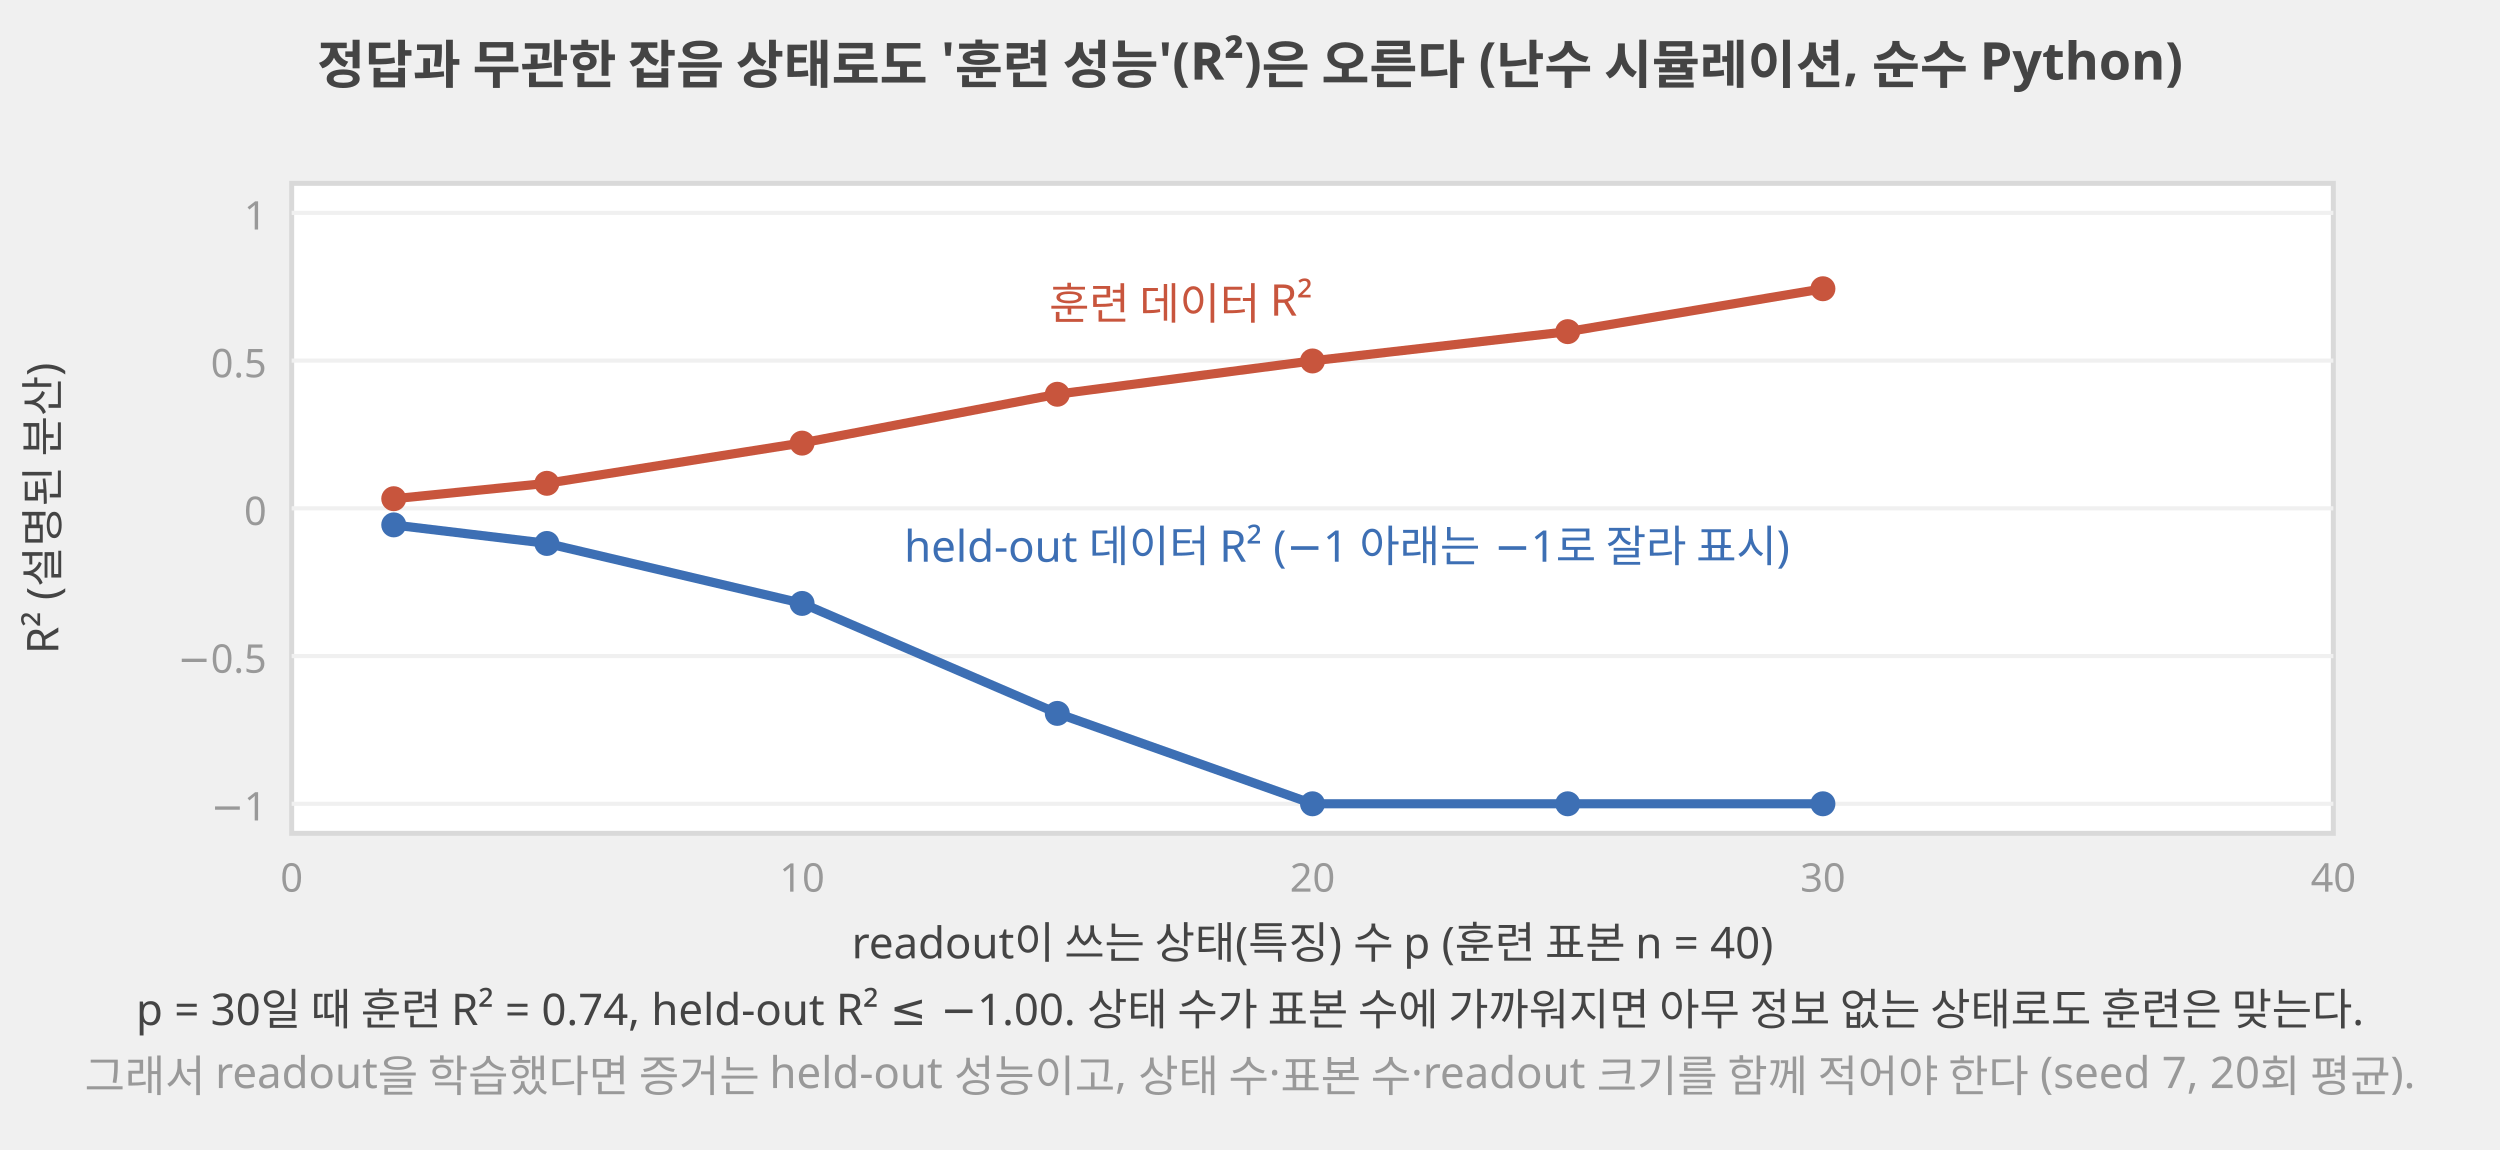
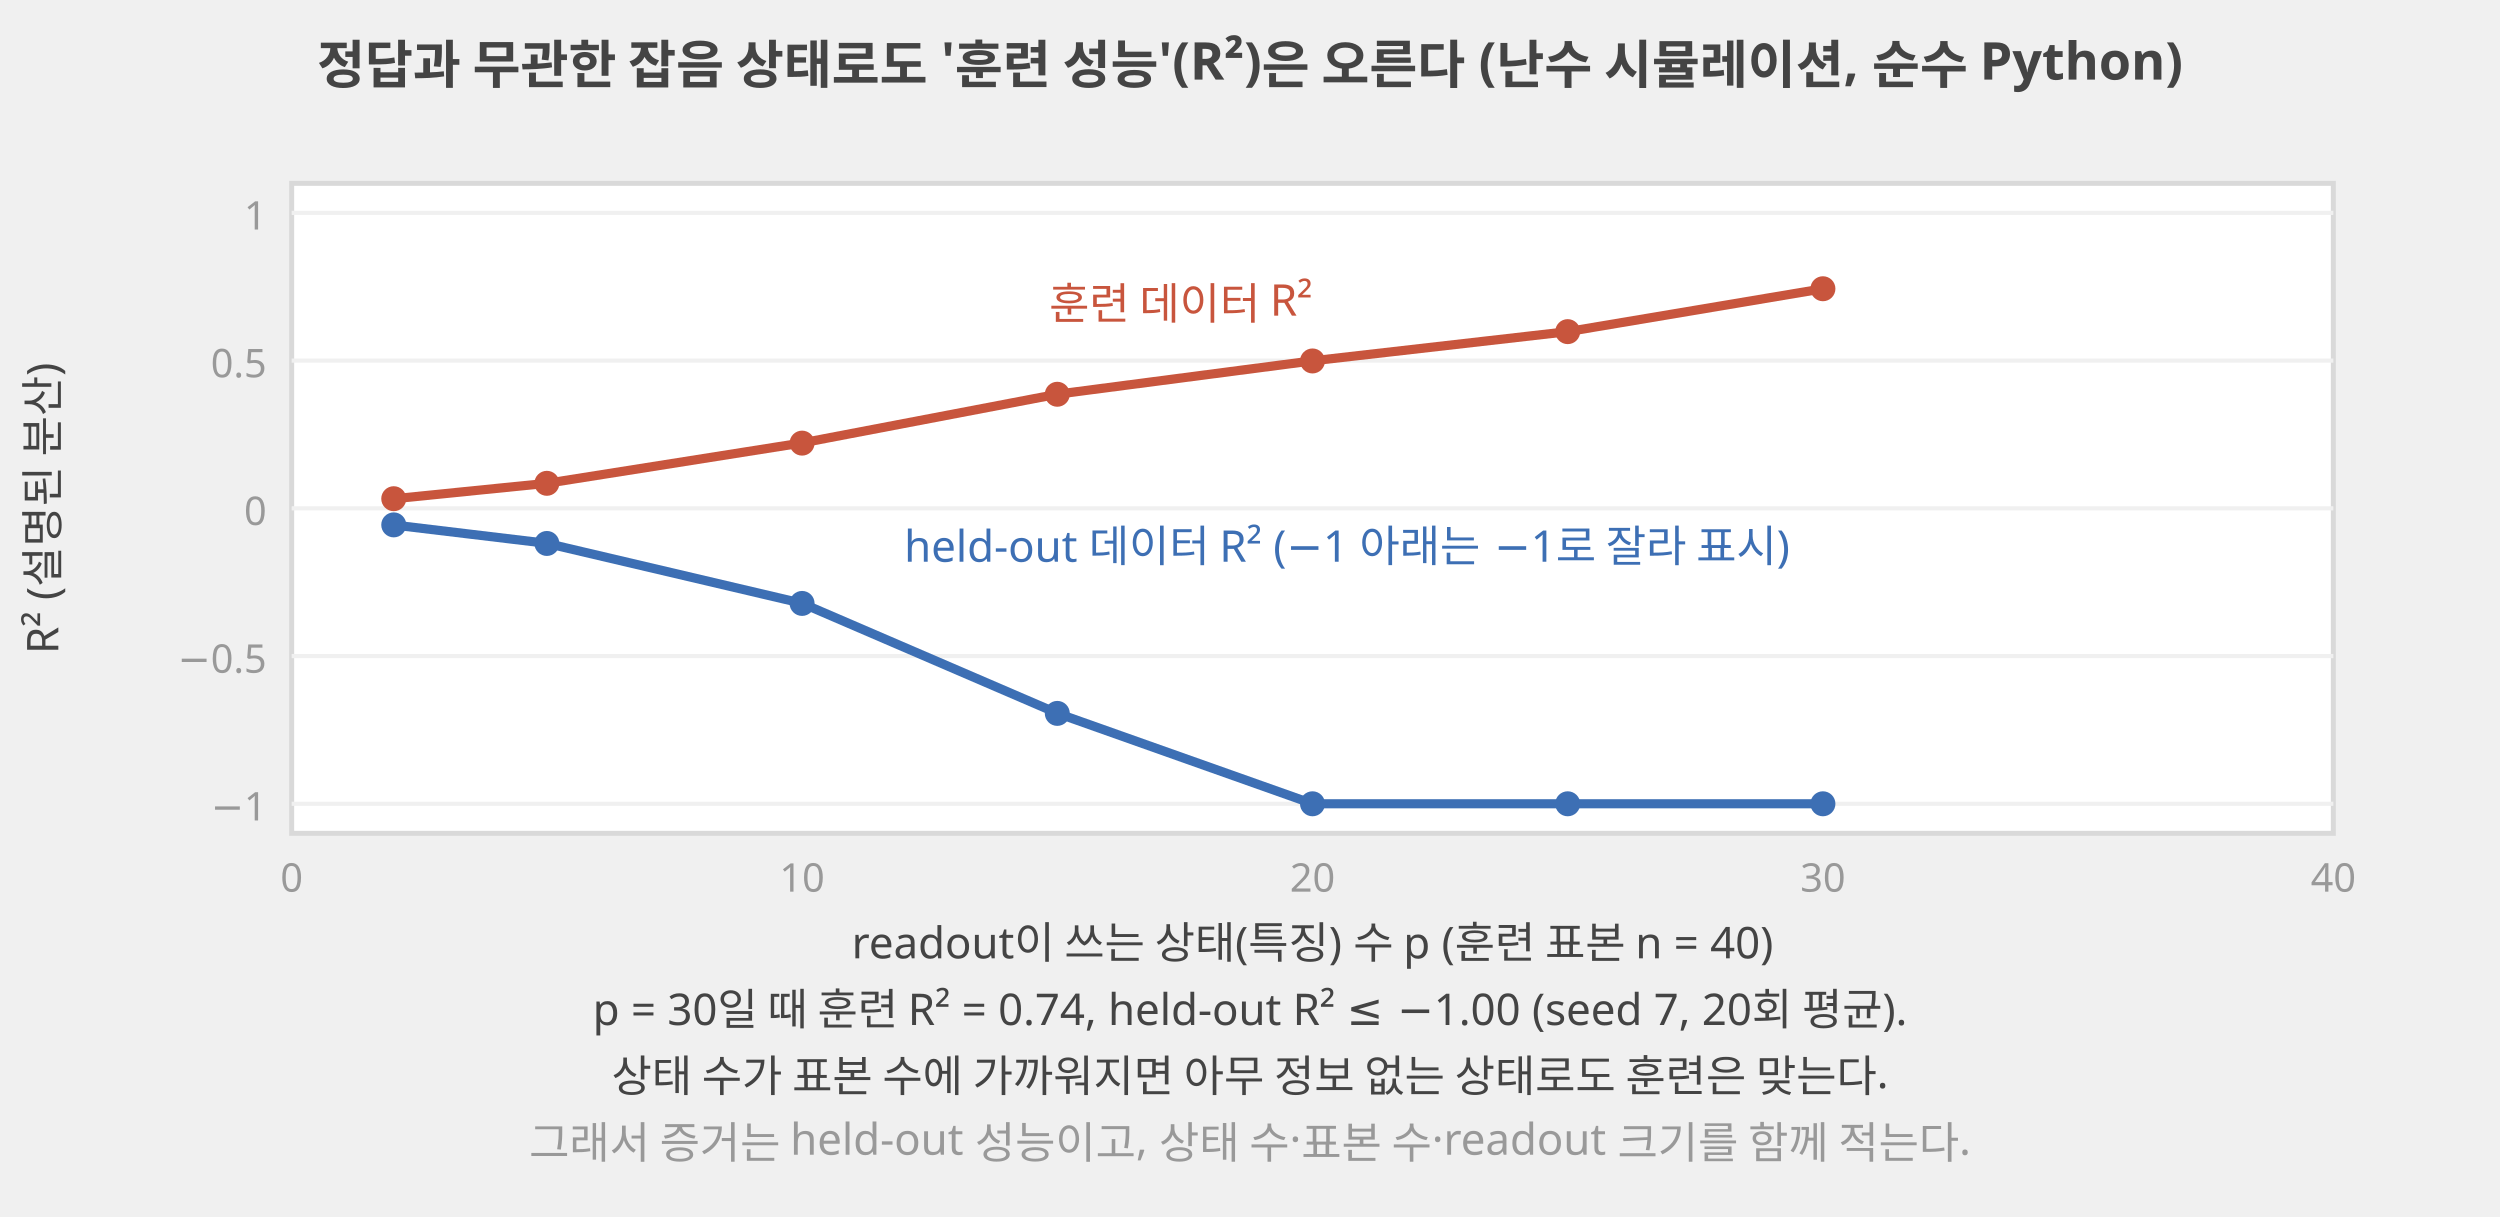
- <svg xmlns="http://www.w3.org/2000/svg" viewBox="0 0 600 276" width="100%" font-family="Noto Sans KR, Malgun Gothic, sans-serif" font-size="13" fill="#444">
+ <svg xmlns="http://www.w3.org/2000/svg" viewBox="0 0 600 292" width="100%" font-family="Noto Sans KR, Malgun Gothic, sans-serif" font-size="13" fill="#444">
  <defs>
    <marker id="arr" viewBox="0 0 10 10" refX="9" refY="5" markerWidth="7" markerHeight="7" orient="auto-start-reverse">
      <path d="M0,0 L10,5 L0,10 z" fill="#444" />
    </marker>
  </defs>
  <text x="300" y="20" font-size="12.5" fill="#444" text-anchor="middle" font-weight="bold">정답과 무관한 잡음 상태로도 '훈련 성능'(R²)은 오른다 (난수 시뮬레이션, 순수 Python)</text>
  <rect x="70" y="44" width="490" height="156" rx="0" fill="#fff" stroke="#d9d9d9" stroke-width="1.2" />
  <line x1="70" y1="192.909" x2="560" y2="192.909" stroke="#f0f0f0" stroke-width="1" />
  <text x="64" y="196.909" font-size="9.5" fill="#999" text-anchor="end" font-weight="normal">−1</text>
  <line x1="70" y1="157.455" x2="560" y2="157.455" stroke="#f0f0f0" stroke-width="1" />
  <text x="64" y="161.455" font-size="9.5" fill="#999" text-anchor="end" font-weight="normal">−0.5</text>
  <line x1="70" y1="122.0" x2="560" y2="122.0" stroke="#f0f0f0" stroke-width="1" />
  <text x="64" y="126.0" font-size="9.5" fill="#999" text-anchor="end" font-weight="normal">0</text>
  <line x1="70" y1="86.545" x2="560" y2="86.545" stroke="#f0f0f0" stroke-width="1" />
  <text x="64" y="90.545" font-size="9.5" fill="#999" text-anchor="end" font-weight="normal">0.5</text>
  <line x1="70" y1="51.091" x2="560" y2="51.091" stroke="#f0f0f0" stroke-width="1" />
  <text x="64" y="55.091" font-size="9.5" fill="#999" text-anchor="end" font-weight="normal">1</text>
  <text x="70.0" y="214" font-size="9.5" fill="#999" text-anchor="middle" font-weight="normal">0</text>
  <text x="192.5" y="214" font-size="9.5" fill="#999" text-anchor="middle" font-weight="normal">10</text>
  <text x="315.0" y="214" font-size="9.5" fill="#999" text-anchor="middle" font-weight="normal">20</text>
  <text x="437.5" y="214" font-size="9.5" fill="#999" text-anchor="middle" font-weight="normal">30</text>
  <text x="560.0" y="214" font-size="9.5" fill="#999" text-anchor="middle" font-weight="normal">40</text>
  <text x="315.0" y="230" font-size="10.5" fill="#444" text-anchor="middle" font-weight="normal">readout이 쓰는 상태(특징) 수 p  (훈련 표본 n = 40)</text>
  <text x="14" y="122.0" font-size="10.5" fill="#444" text-anchor="middle" font-weight="normal" transform="rotate(-90 14 122.0)">R² (설명된 분산)</text>
  <polyline points="94.5,119.7 131.2,116.0 192.5,106.3 253.8,94.6 315.0,86.6 376.2,79.6 437.5,69.3" fill="none" stroke="#c8553d" stroke-width="2.2" stroke-linejoin="round" />
  <polyline points="94.5,126.0 131.2,130.4 192.5,144.8 253.8,171.2 315.0,192.9 376.2,192.9 437.5,192.9" fill="none" stroke="#3d6fb4" stroke-width="2.2" stroke-linejoin="round" />
  <circle cx="94.5" cy="119.69" r="3" fill="#c8553d" />
  <circle cx="94.5" cy="125.971" r="3" fill="#3d6fb4" />
  <circle cx="131.25" cy="115.996" r="3" fill="#c8553d" />
  <circle cx="131.25" cy="130.431" r="3" fill="#3d6fb4" />
  <circle cx="192.5" cy="106.35" r="3" fill="#c8553d" />
  <circle cx="192.5" cy="144.823" r="3" fill="#3d6fb4" />
  <circle cx="253.75" cy="94.624" r="3" fill="#c8553d" />
  <circle cx="253.75" cy="171.215" r="3" fill="#3d6fb4" />
  <circle cx="315.0" cy="86.631" r="3" fill="#c8553d" />
  <circle cx="315.0" cy="192.909" r="3" fill="#3d6fb4" />
  <circle cx="376.25" cy="79.593" r="3" fill="#c8553d" />
  <circle cx="376.25" cy="192.909" r="3" fill="#3d6fb4" />
  <circle cx="437.5" cy="69.298" r="3" fill="#c8553d" />
  <circle cx="437.5" cy="192.909" r="3" fill="#3d6fb4" />
  <text x="315.0" y="76.631" font-size="10.5" fill="#c8553d" text-anchor="end" font-weight="normal" stroke="#fff" stroke-width="4" paint-order="stroke" stroke-linejoin="round">훈련 데이터 R²</text>
  <text x="217.0" y="134.823" font-size="10.5" fill="#3d6fb4" text-anchor="start" font-weight="normal" stroke="#fff" stroke-width="4" paint-order="stroke" stroke-linejoin="round">held-out 데이터 R² (−1 아래는 −1로 잘라 표시)</text>
-   <text x="300" y="246" font-size="10.5" fill="#444" text-anchor="middle" font-weight="normal">p = 30일 때 훈련 R² = 0.74, held-out R² ≤ −1.00. 상태 수가 표본 수에 가까워지면 아무 정보 없는 상태로도 훈련은 맞는다.</text>
-   <text x="300" y="262" font-size="10.5" fill="#999" text-anchor="middle" font-weight="normal">그래서 readout을 학습했다면 증거는 held-out 성능이고, 상태 수·표본 수·readout 크기를 함께 적어야 한다 (seed 7, 20회 평균).</text>
+   <text x="300" y="246" font-size="10.5" fill="#444" text-anchor="middle" font-weight="normal">p = 30일 때 훈련 R² = 0.74, held-out R² ≤ −1.00 (seed 7, 20회 평균).</text>
+   <text x="300" y="262" font-size="10.5" fill="#444" text-anchor="middle" font-weight="normal">상태 수가 표본 수에 가까워지면 아무 정보 없는 상태로도 훈련은 맞는다.</text>
+   <text x="300" y="278" font-size="10.5" fill="#999" text-anchor="middle" font-weight="normal">그래서 증거는 held-out 성능이고, 상태 수·표본 수·readout 크기를 함께 적는다.</text>
</svg>
